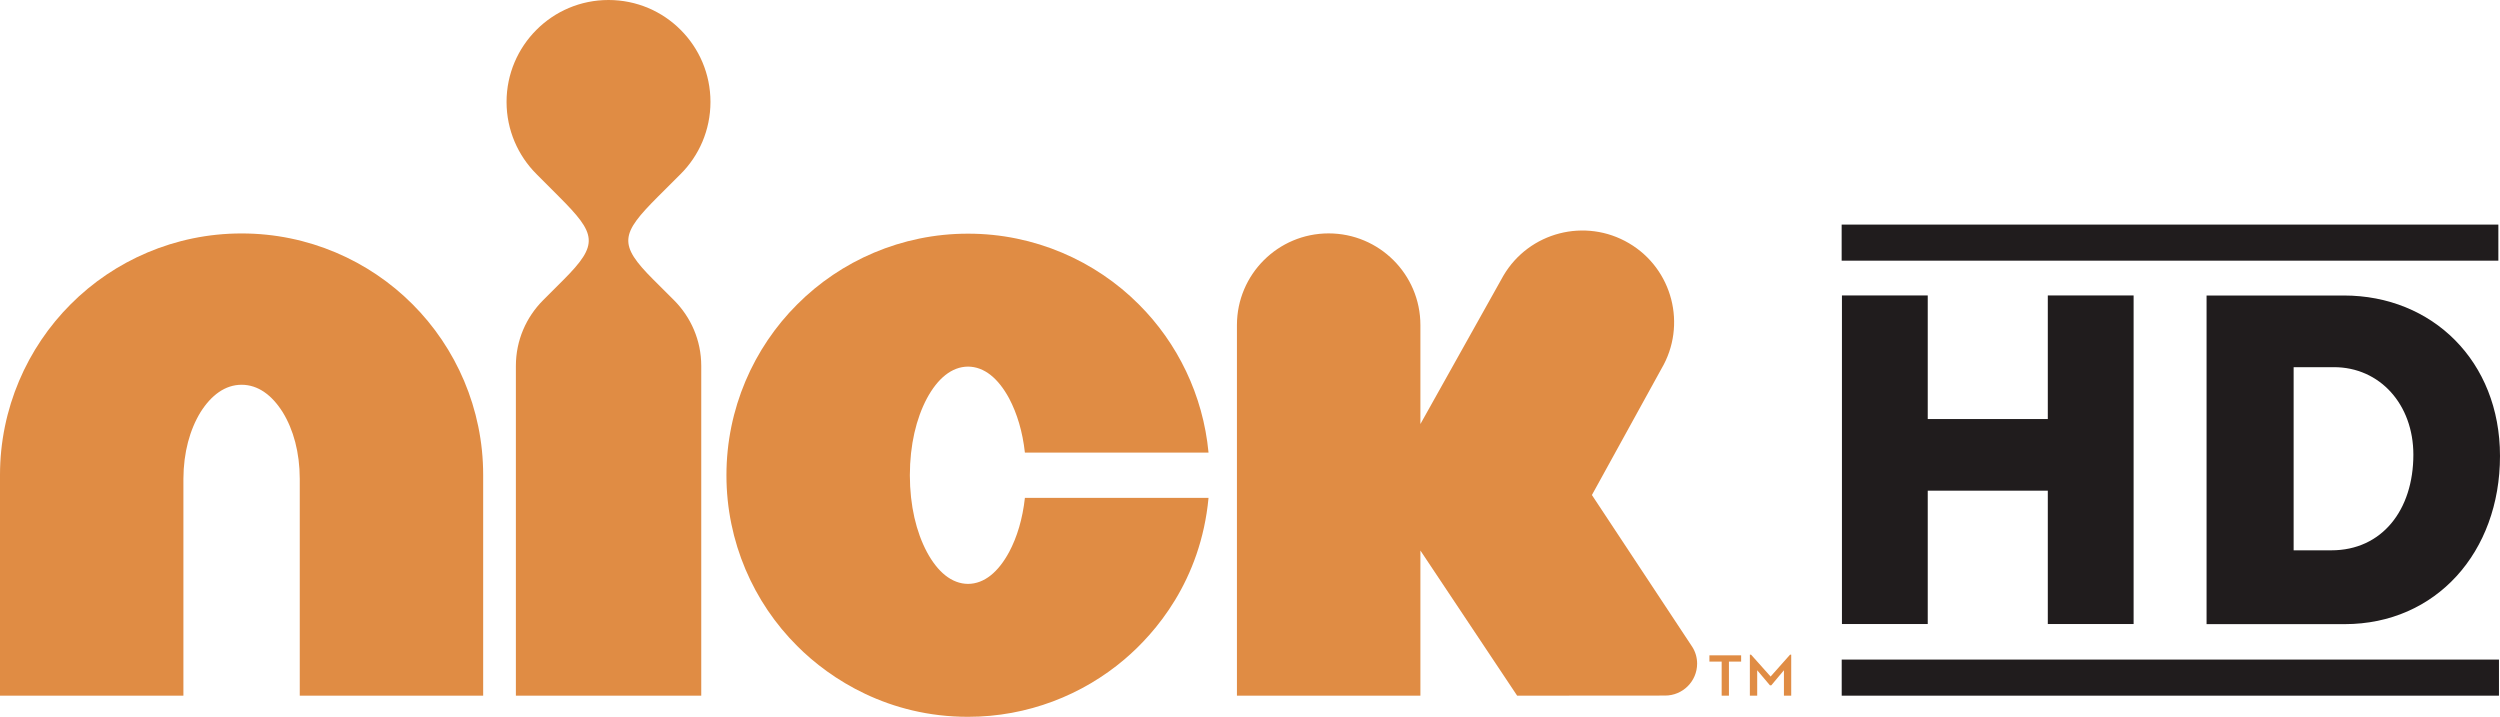
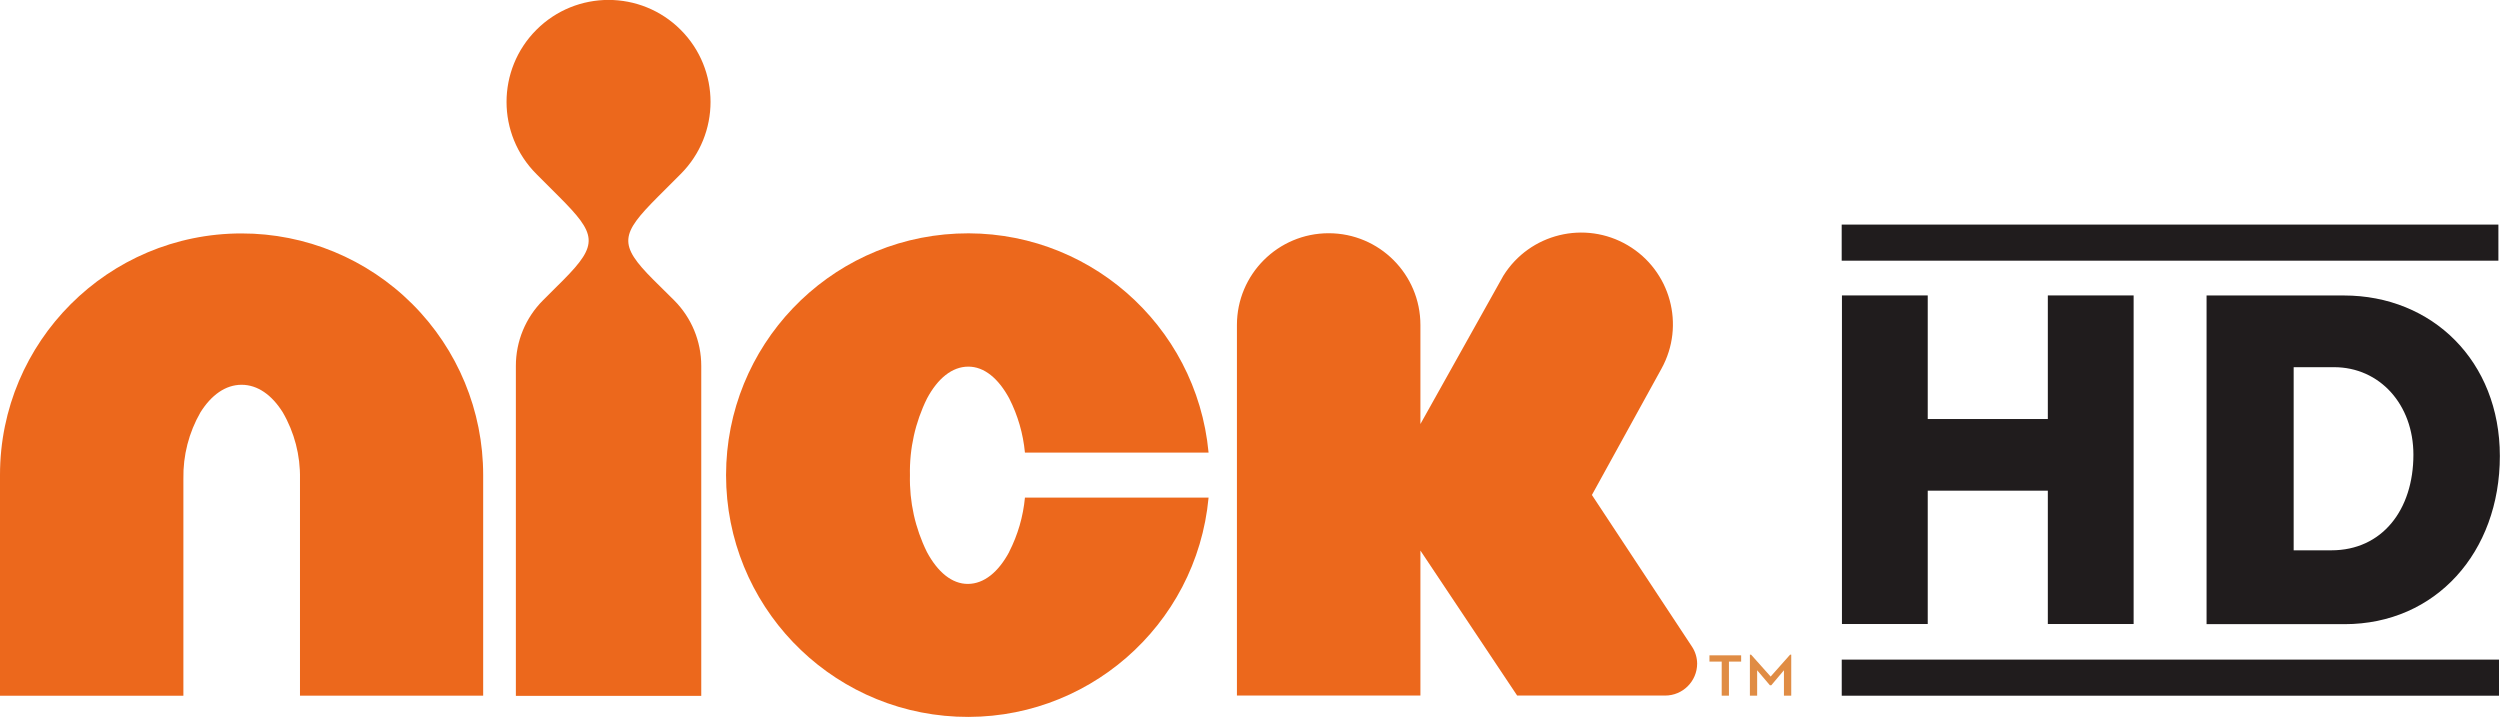
- <svg xmlns="http://www.w3.org/2000/svg" version="1.1" id="Слой_1" x="0px" y="0px" width="500.035px" height="143.375px" viewBox="0 0 500.035 143.375" enable-background="new 0 0 500.035 143.375" xml:space="preserve">
-   <polyline fill="#201C1D" points="368.413,59.095 385.575,59.095 385.575,83.814 409.59,83.814 409.59,59.095 426.751,59.095   426.751,124.814 409.59,124.814 409.59,98.141 385.575,98.141 385.575,124.814 368.413,124.814 " />
-   <path fill="#201C1D" d="M441.344,59.105h27.46c17.677,0,31.23,13.121,31.23,32.102c0,19.212-12.79,33.63-31.067,33.63h-27.623   M458.76,110.072h7.544c10.134,0,16.403-8.07,16.403-19.128c0-10.051-6.705-17.505-15.889-17.505h-8.059V110.072z" />
-   <rect x="368.356" y="44.921" fill="#201C1D" width="131.351" height="7.217" />
-   <rect x="368.367" y="131.925" fill="#201C1D" width="131.461" height="7.219" />
-   <path fill="#E08C44" d="M48.322,46.694c-13.285-0.012-25.487,5.434-34.168,14.144C5.441,69.529,0,81.737,0,94.999v44.146h36.684  V95.762c0.023-5.279,1.288-9.815,3.415-13.306c2.169-3.447,4.961-5.498,8.223-5.498c3.28,0,6.062,2.051,8.231,5.498  c2.138,3.49,3.392,8.026,3.403,13.306v43.382H96.64V94.999c0.012-13.262-5.441-25.47-14.143-34.16  C73.806,52.128,61.625,46.682,48.322,46.694" />
-   <path fill="#E08C44" d="M136.138,34.808c3.686-3.685,5.965-8.793,5.965-14.426c0-5.629-2.279-10.722-5.965-14.407  C132.442,2.266,127.337,0,121.711,0c-5.626,0-10.719,2.266-14.418,5.975c-3.684,3.685-5.975,8.778-5.975,14.407  c0,5.633,2.291,10.741,5.975,14.426l4.504,4.516c7.514,7.513,8.048,9.493,0.905,16.652l-4.088,4.087  c-3.359,3.371-5.43,7.995-5.43,13.119v65.962h37.076V73.182c0-5.124-2.083-9.748-5.432-13.119l-4.099-4.087  c-7.144-7.144-6.62-9.139,0.894-16.665" />
-   <path fill="#E08C44" d="M201.842,110.415c-2.163,3.995-4.951,6.35-8.223,6.372c-3.262-0.022-6.075-2.377-8.223-6.372  c-2.139-4.03-3.403-9.242-3.413-15.353c0.01-6.125,1.274-11.337,3.413-15.376c2.148-3.991,4.961-6.34,8.223-6.36  c3.272,0.02,6.061,2.369,8.223,6.36c1.59,3.013,2.691,6.655,3.152,10.841h36.729c-1.082-11.517-6.219-21.948-13.939-29.645  c-8.692-8.714-20.884-14.156-34.164-14.144c-13.284-0.012-25.484,5.43-34.166,14.144c-8.722,8.69-14.164,20.898-14.155,34.18  c-0.009,13.285,5.434,25.475,14.155,34.152c6.674,6.699,18.32,14.16,34.166,14.16c11.896,0,22.912-4.365,31.318-11.517  c6.132-5.215,15.224-15.658,16.786-32.279h-36.729C204.533,103.784,203.432,107.43,201.842,110.415" />
-   <path fill="#E08C44" d="M339.449,132.728c0-1.22-0.355-2.377-0.966-3.335L318.404,99.01l13.905-25.252  c5.136-8.722,2.238-19.968-6.488-25.108c-8.722-5.14-19.98-2.25-25.116,6.484L284.1,84.814v-19.79  c0-10.137-8.226-18.342-18.356-18.342c-10.12,0-18.34,8.206-18.34,18.342v74.12H284.1v-29.031l19.352,29.031l29.597-0.022l0,0  C336.584,139.122,339.449,136.262,339.449,132.728" />
-   <path fill="#E08C44" d="M344.356,132.326h-2.45v-1.247h6.345v1.247h-2.439v6.818h-1.455 M349.998,130.942h0.24l3.909,4.376  l3.889-4.376h0.232v8.202h-1.457v-5.084l-2.53,3.015h-0.267l-2.55-3.015v5.084h-1.467V130.942z" />
+ <svg xmlns="http://www.w3.org/2000/svg" viewBox="0 0 500.03 143.37">
+   <defs>
+     <style>.cls-1{fill:#201c1d;}.cls-2{fill:#ec681c;}.cls-3{fill:#e08c44;}</style>
+   </defs>
+   <g id="Слой_2" data-name="Слой 2">
+     <g id="Слой_1-2" data-name="Слой 1">
+       <polyline class="cls-1" points="368.41 59.09 385.57 59.09 385.57 83.81 409.59 83.81 409.59 59.09 426.75 59.09 426.75 124.81 409.59 124.81 409.59 98.14 385.57 98.14 385.57 124.81 368.41 124.81" />
+       <path class="cls-1" d="M441.34,59.1H468.8C486.48,59.1,500,72.23,500,91.21c0,19.21-12.79,33.63-31.06,33.63H441.34m17.42-14.77h7.54c10.14,0,16.41-8.07,16.41-19.13,0-10-6.71-17.5-15.89-17.5h-8.06v36.63Z" />
+       <rect class="cls-1" x="368.36" y="44.92" width="131.35" height="7.22" />
+       <rect class="cls-1" x="368.37" y="131.93" width="131.46" height="7.22" />
+       <path class="cls-2" d="M48.32,46.69A48.31,48.31,0,0,0,0,95v44.15H36.68V95.76a25.71,25.71,0,0,1,3.42-13.3c2.17-3.45,5-5.5,8.22-5.5s6.06,2.05,8.23,5.5A25.52,25.52,0,0,1,60,95.76v43.38H96.64V95A48.29,48.29,0,0,0,48.32,46.69" />
+       <path class="cls-2" d="M136.14,34.81a20.4,20.4,0,1,0-28.85,0l4.51,4.51c7.51,7.52,8,9.5.9,16.66l-4.09,4.08a18.51,18.51,0,0,0-5.43,13.12v66h37.08v-66a18.55,18.55,0,0,0-5.43-13.12L130.73,56c-7.15-7.15-6.62-9.14.89-16.67" />
+       <path class="cls-2" d="M201.84,110.42c-2.16,4-5,6.34-8.22,6.37s-6.08-2.38-8.22-6.37A32.91,32.91,0,0,1,182,95.06a33,33,0,0,1,3.42-15.37c2.14-4,5-6.34,8.22-6.36s6.06,2.37,8.22,6.36A30.21,30.21,0,0,1,205,90.53h36.73a48.36,48.36,0,1,0,0,9H205a30,30,0,0,1-3.15,10.84" />
+       <path class="cls-2" d="M339.45,132.73a6.25,6.25,0,0,0-1-3.34L318.4,99l13.91-25.25A18.35,18.35,0,0,0,300.7,55.13L284.1,84.81V65a18.35,18.35,0,0,0-36.7,0v74.12h36.7v-29l19.35,29,29.6,0h0a6.4,6.4,0,0,0,6.4-6.39" />
+       <path class="cls-3" d="M344.36,132.33h-2.45v-1.25h6.34v1.25h-2.44v6.81h-1.45m5.64-8.2h.24l3.91,4.38,3.89-4.38h.23v8.2h-1.46v-5.08l-2.53,3H354l-2.55-3v5.08H350v-8.2Z" />
+     </g>
+   </g>
</svg>
